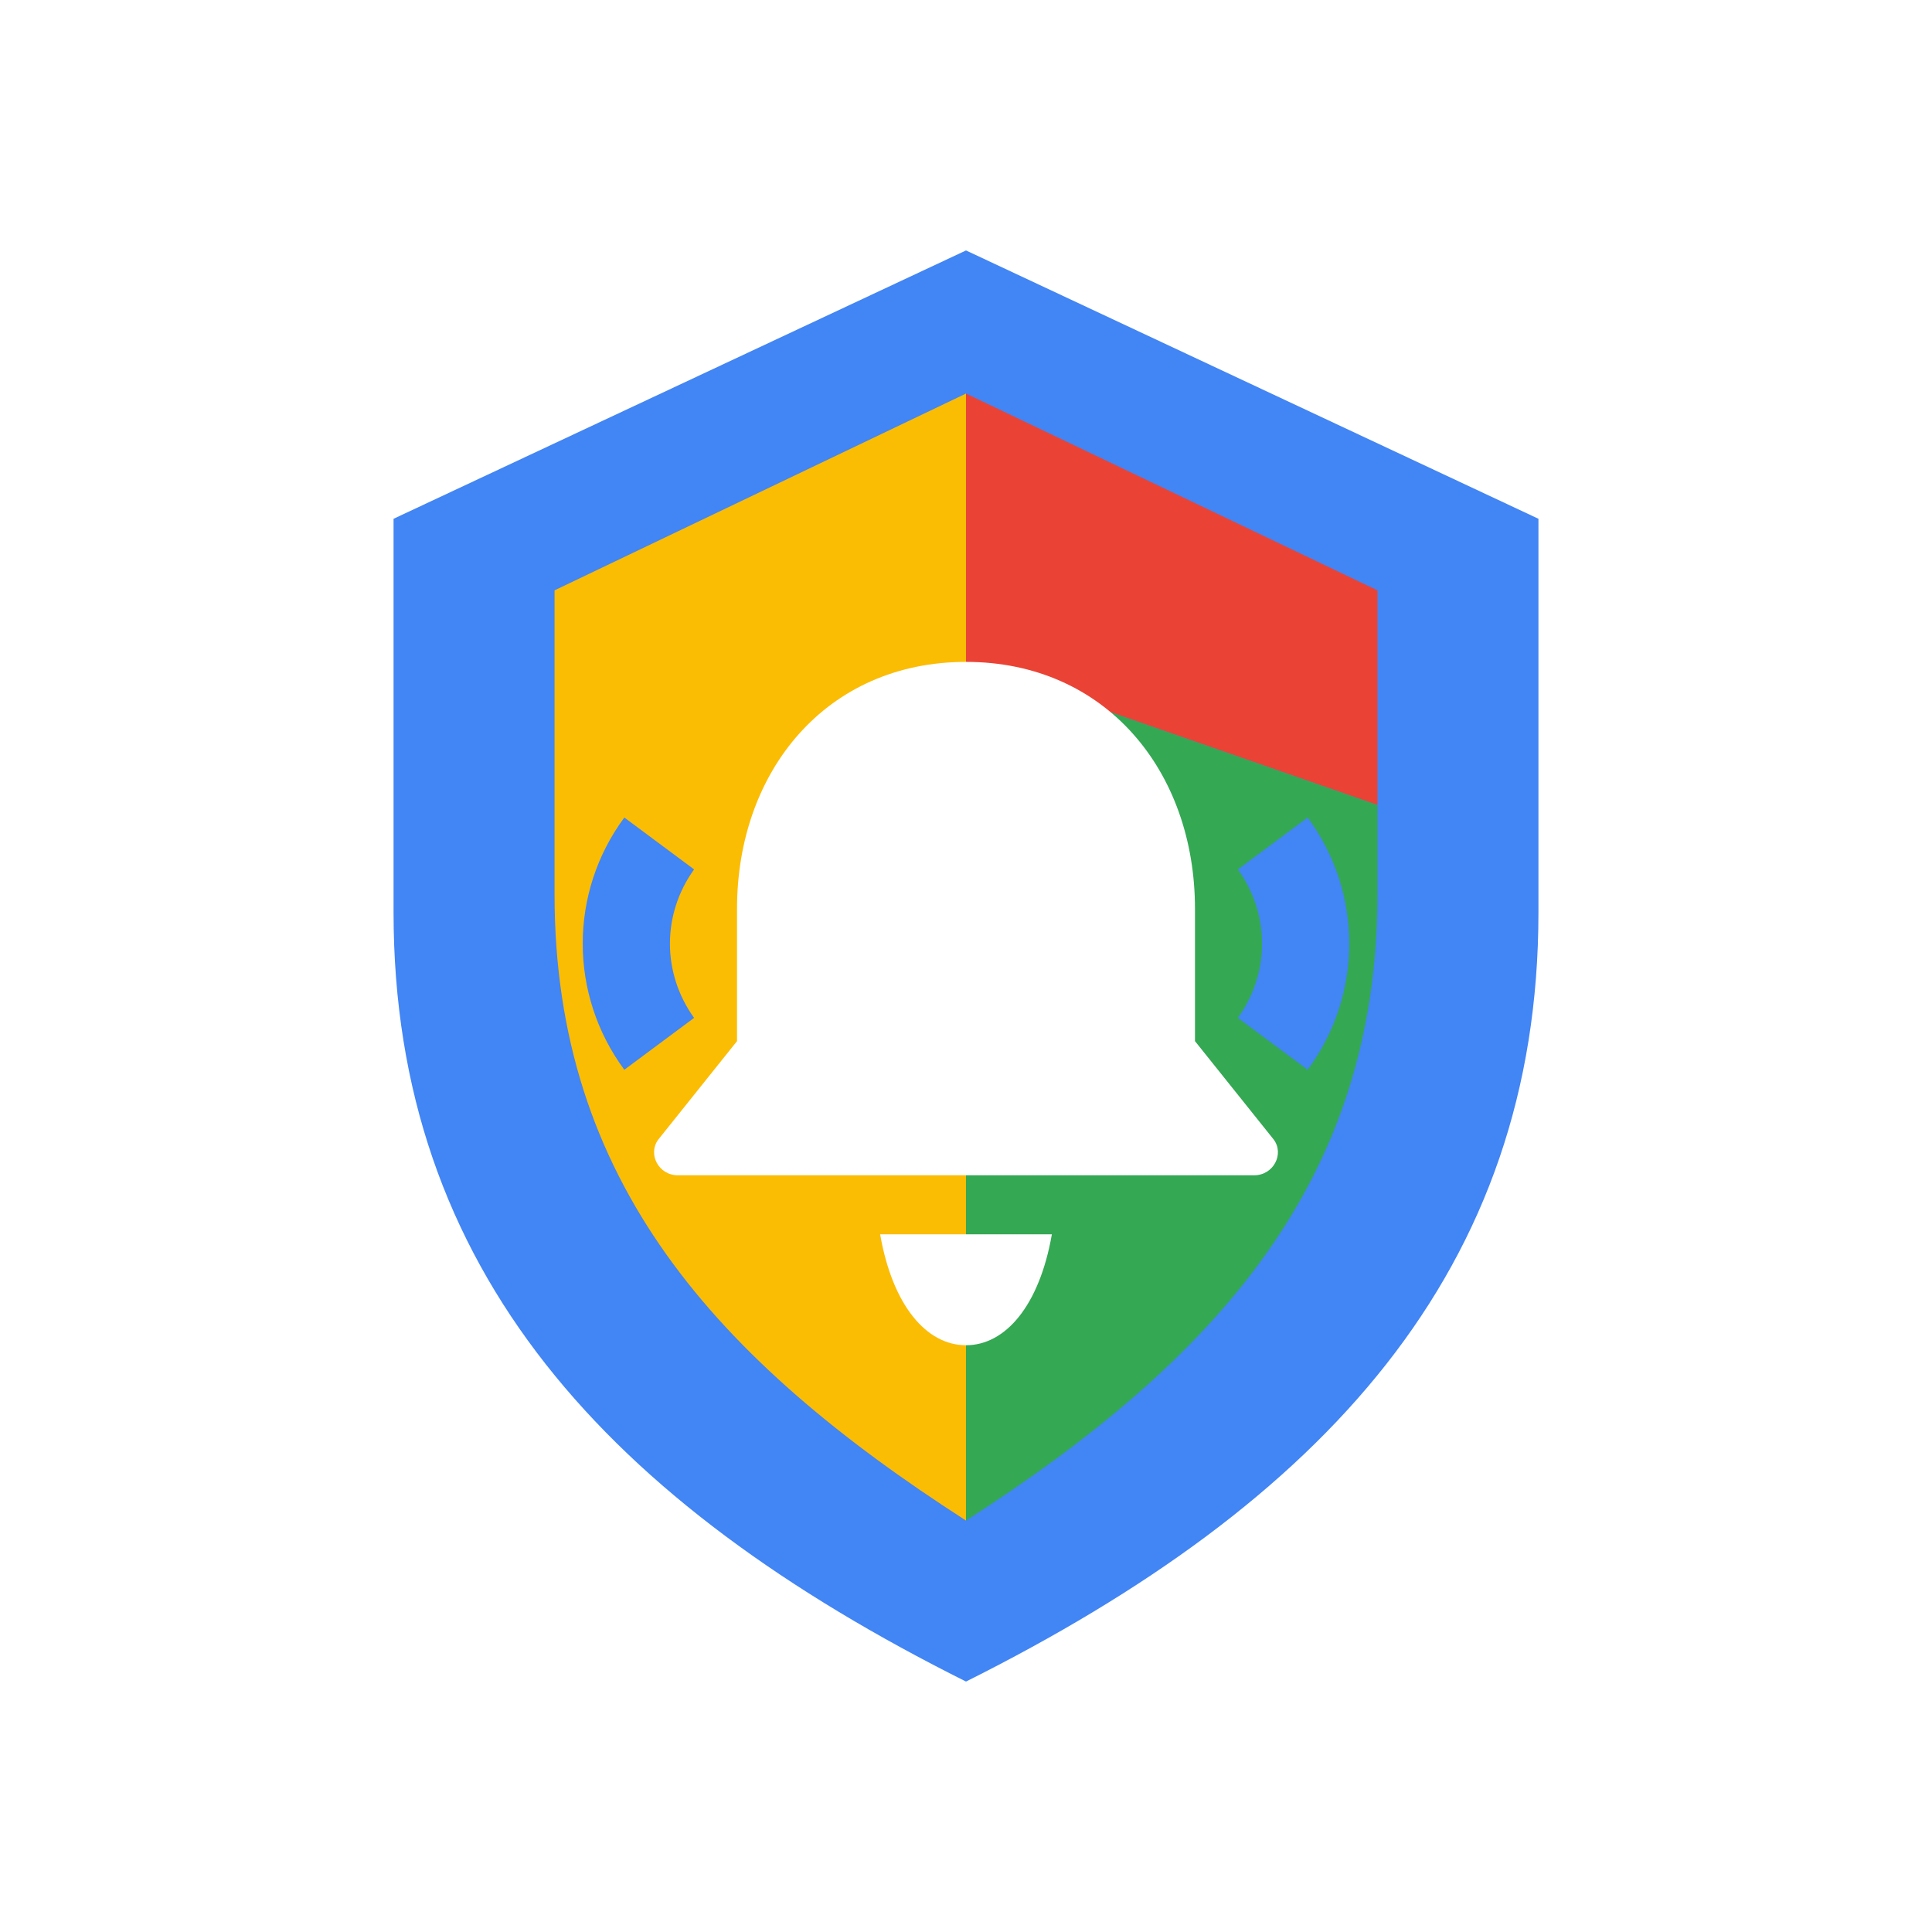
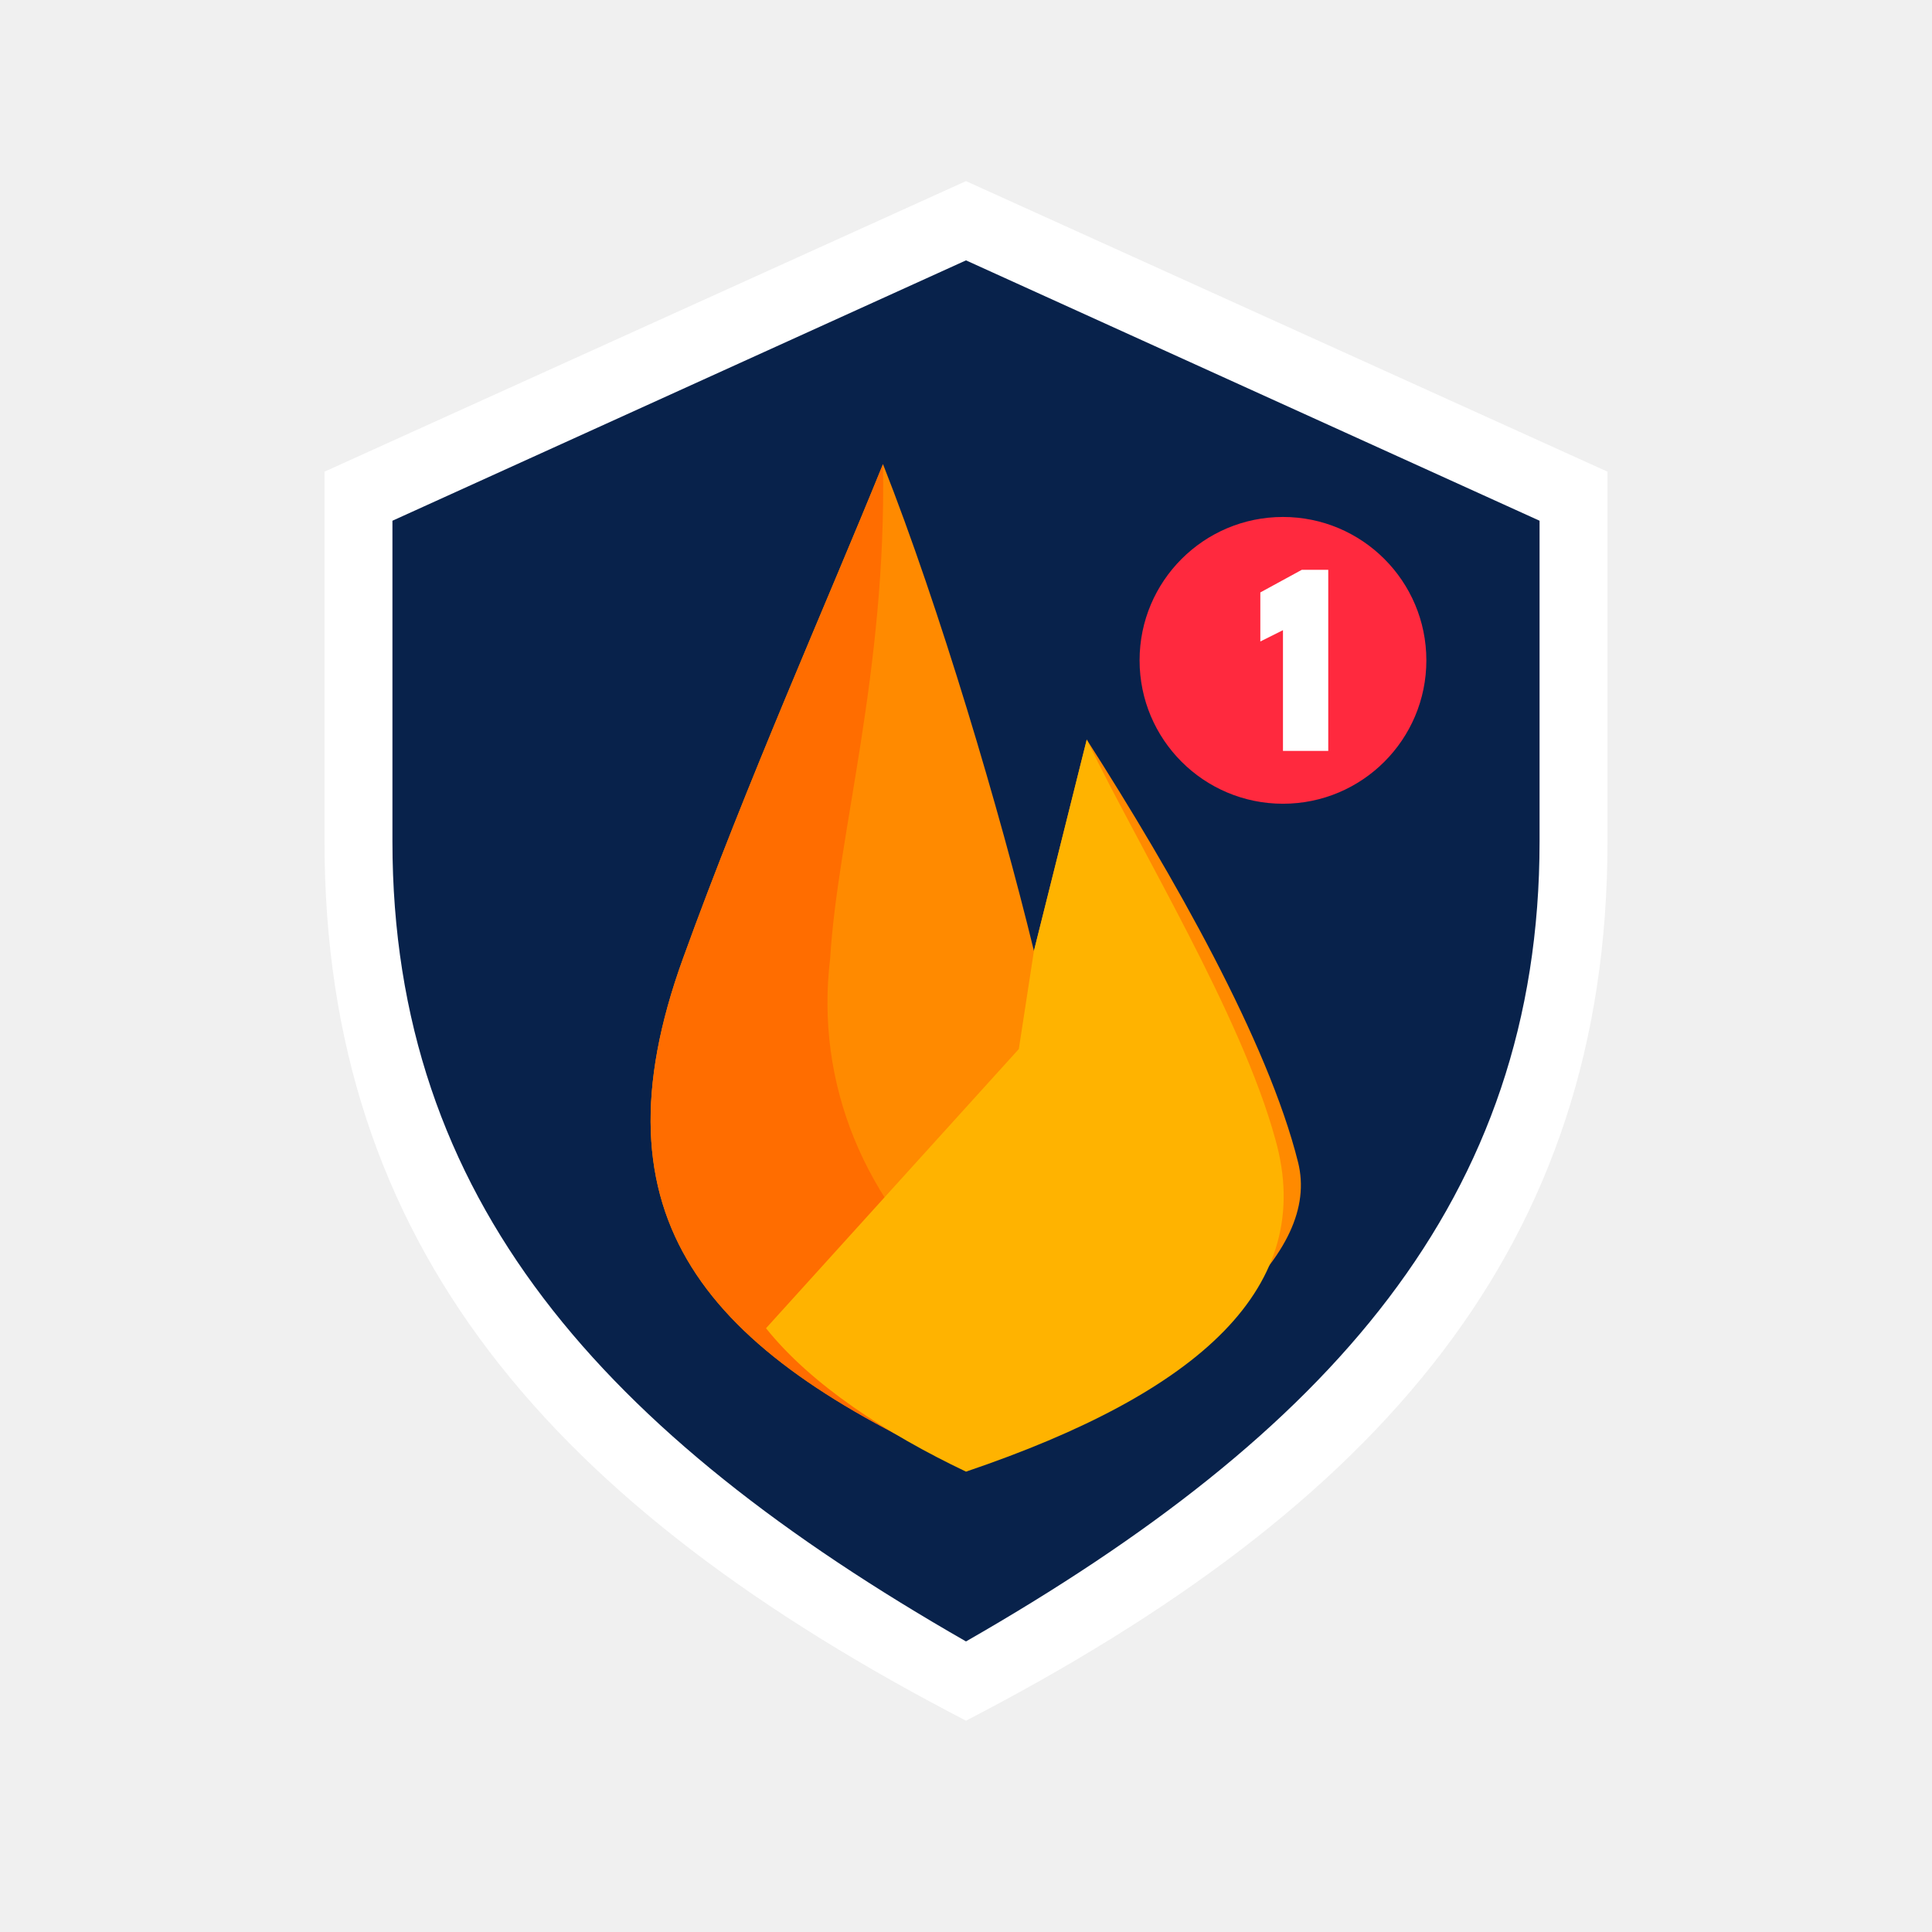
- <svg xmlns="http://www.w3.org/2000/svg" viewBox="0 0 108 108" role="img" aria-labelledby="title desc">
-   <rect width="108" height="108" fill="#ffffff" />
-   <path fill="#4285F4" d="M54 14 86 29v22c0 20-12 33-32 43-20-10-32-23-32-43V29Z" />
-   <path fill="#FBBC04" d="M54 22 31 33v17c0 16 9 26 23 35Z" />
-   <path fill="#EA4335" d="M54 22 77 33v12l-23-8Z" />
-   <path fill="#34A853" d="m54 37 23 8v5c0 16-9 26-23 35Z" />
-   <path fill="#fff" d="M54 37c-7.8 0-12.8 6.1-12.8 13.8v7.4l-4.4 5.5c-.6.8 0 2 1.1 2h32.2c1.1 0 1.7-1.2 1.1-2l-4.4-5.5v-7.4C66.8 43.1 61.8 37 54 37Z" />
-   <path fill="#fff" d="M49.2 69c.7 4 2.6 6.2 4.8 6.2s4.1-2.2 4.8-6.2Z" />
-   <path fill="#4285F4" d="M34.9 45.7c-3.1 4.2-3.1 9.9 0 14.1l3.9-2.9c-1.8-2.5-1.8-5.8 0-8.3Z" />
-   <path fill="#4285F4" d="m73.1 45.7-3.9 2.9c1.8 2.5 1.8 5.8 0 8.3l3.9 2.9c3.1-4.2 3.1-9.9 0-14.1Z" />
+ <svg xmlns="http://www.w3.org/2000/svg" viewBox="0 0 512 512" role="img" aria-labelledby="title desc">
+   <path fill="#fff" d="M256 48 426 125v98c0 107-60 176-170 233C146 399 86 330 86 223v-98Z" />
+   <path fill="#08224b" d="m256 69 152 69v85c0 95-56 157-152 212-96-55-152-117-152-212v-85Z" />
+   <path fill="#ff8a00" d="M234 123c-15 37-36 84-53 131-25 69 6 104 75 135 64-30 94-57 88-81-8-32-33-76-56-112l-14 56c-9-37-25-91-40-129Z" />
+   <path fill="#ff6d00" d="M234 123c-15 37-36 84-53 131-25 69 6 104 75 135v-47c-27-23-40-55-36-88 2-33 15-76 14-131Z" />
+   <path fill="#ffb300" d="M288 196c14 29 41 73 50 106 11 39-20 67-82 88-21-10-41-23-53-38l67-74 4-26Z" />
+   <circle cx="340" cy="175" r="38" fill="#ff293e" />
+   <path fill="#fff" d="m334 157 11-6h7v48h-12v-32l-6 3Z" />
</svg>
